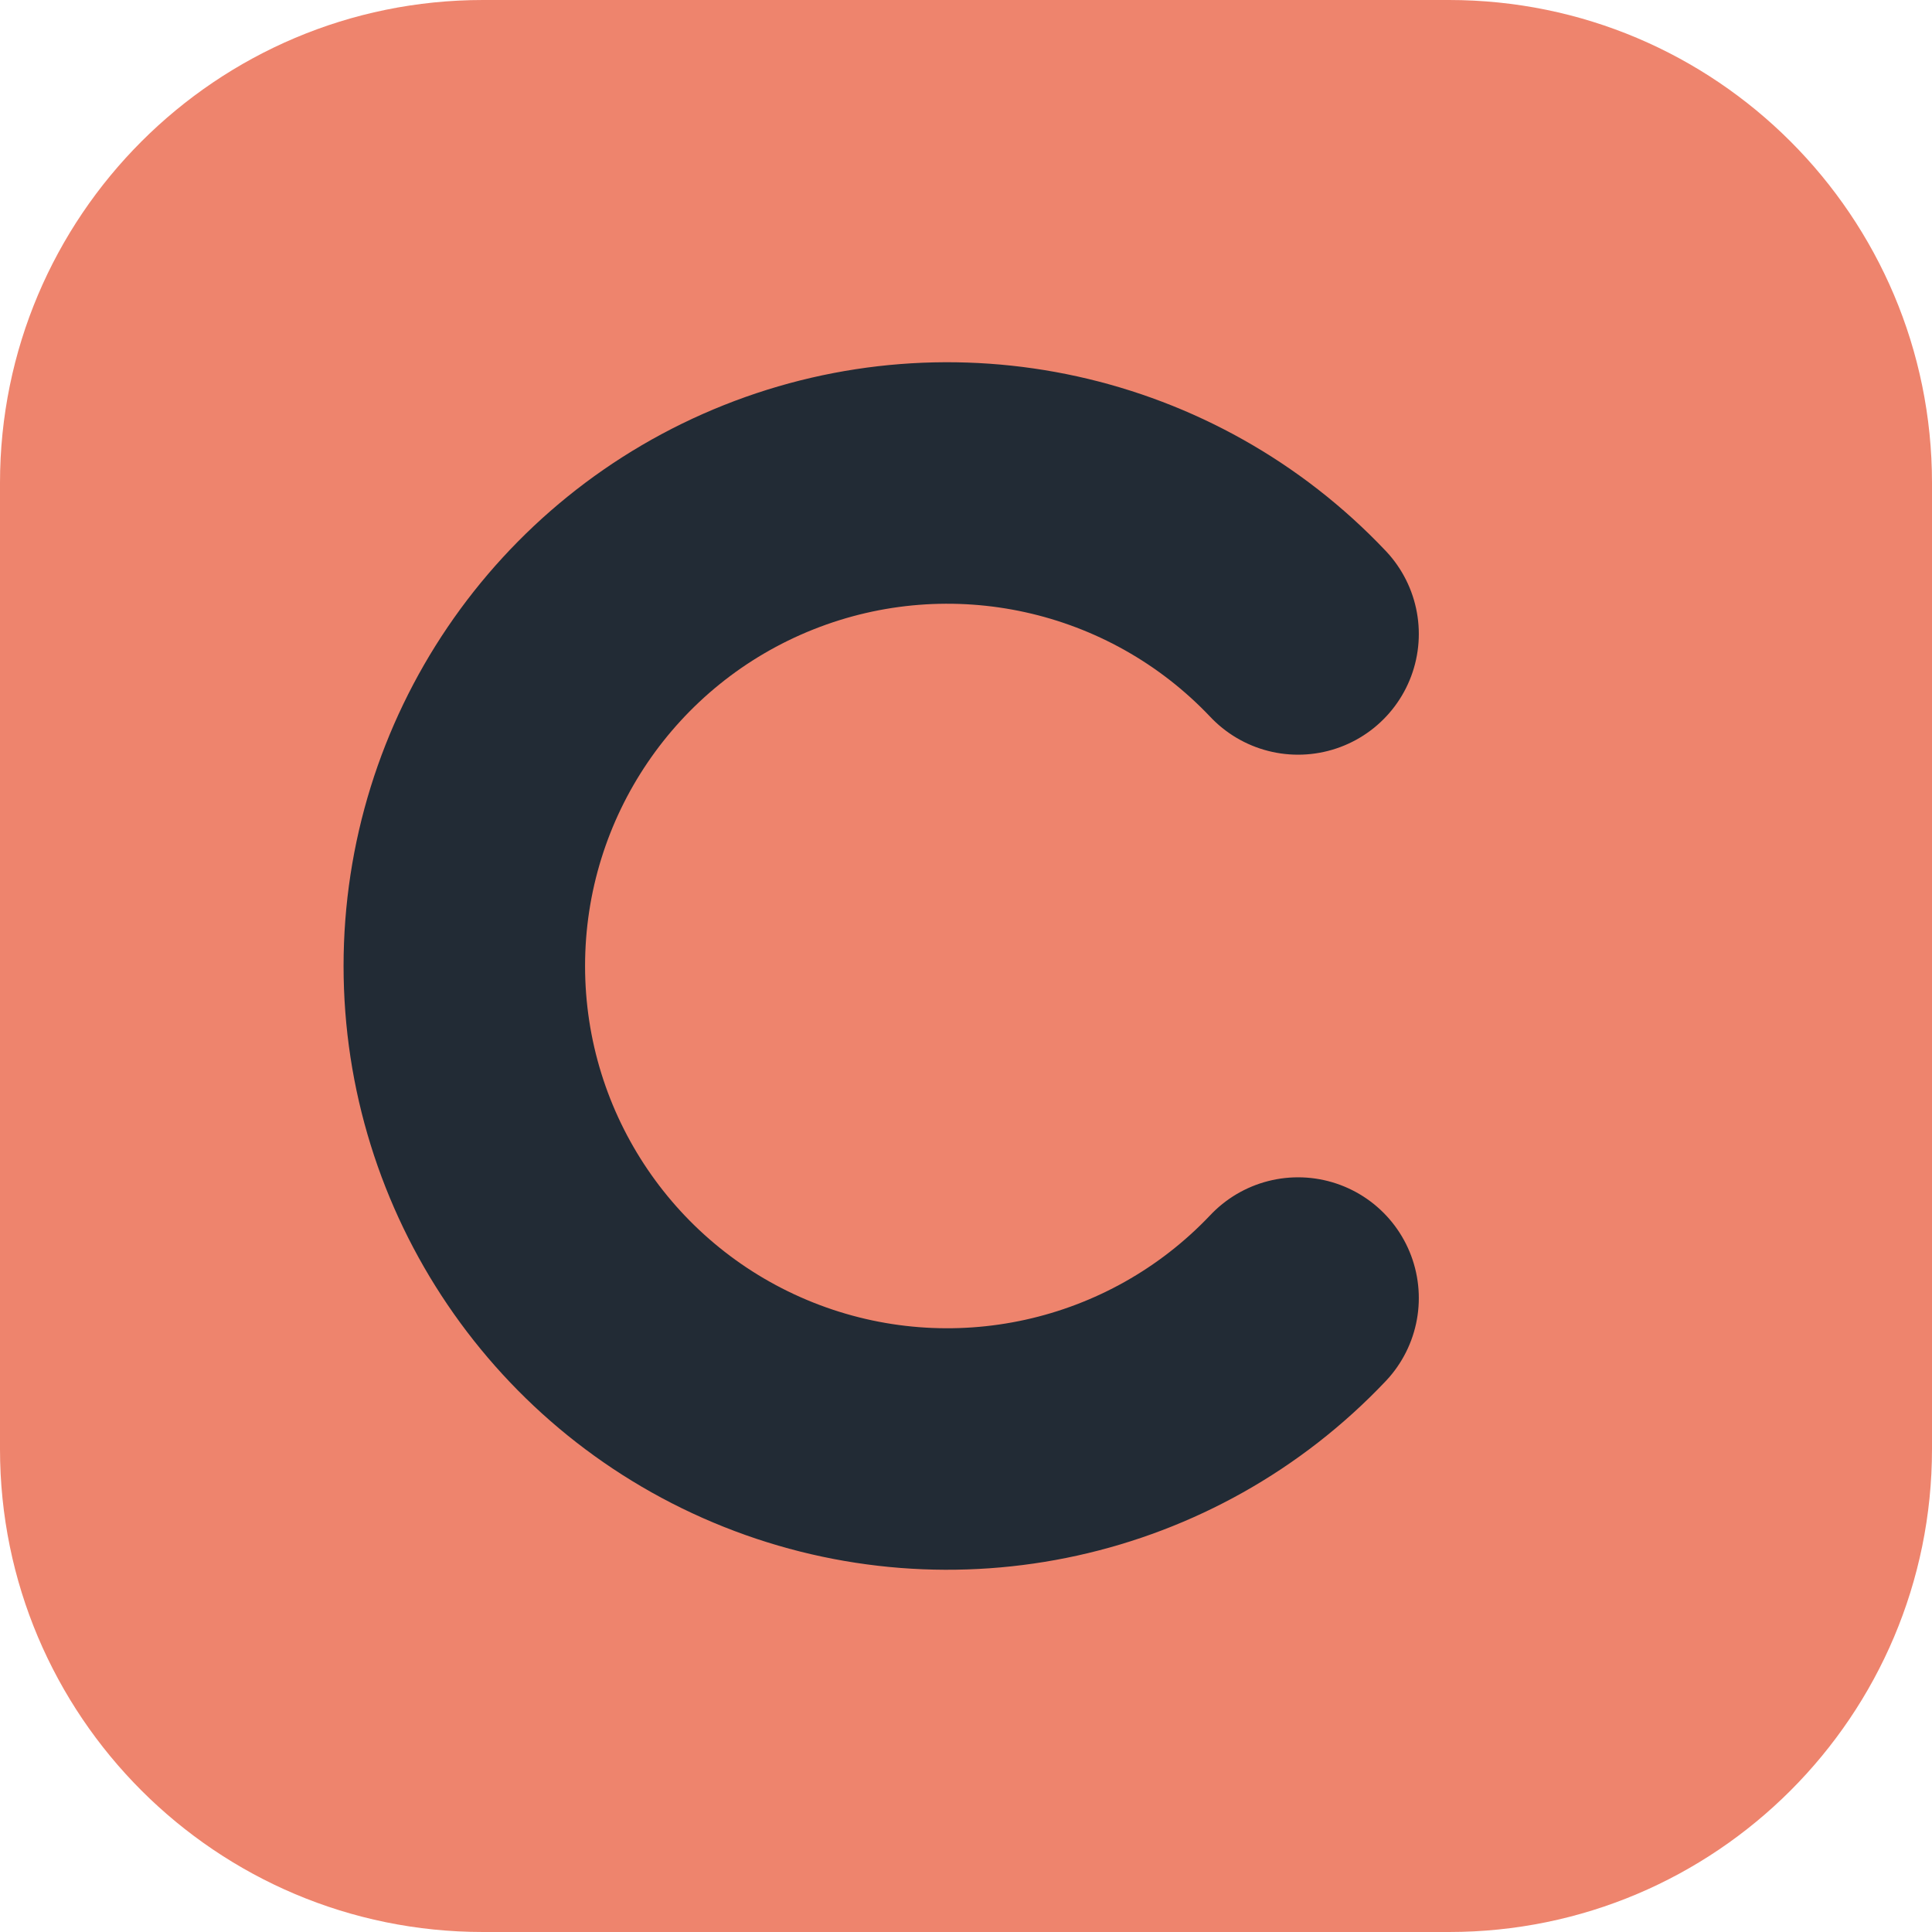
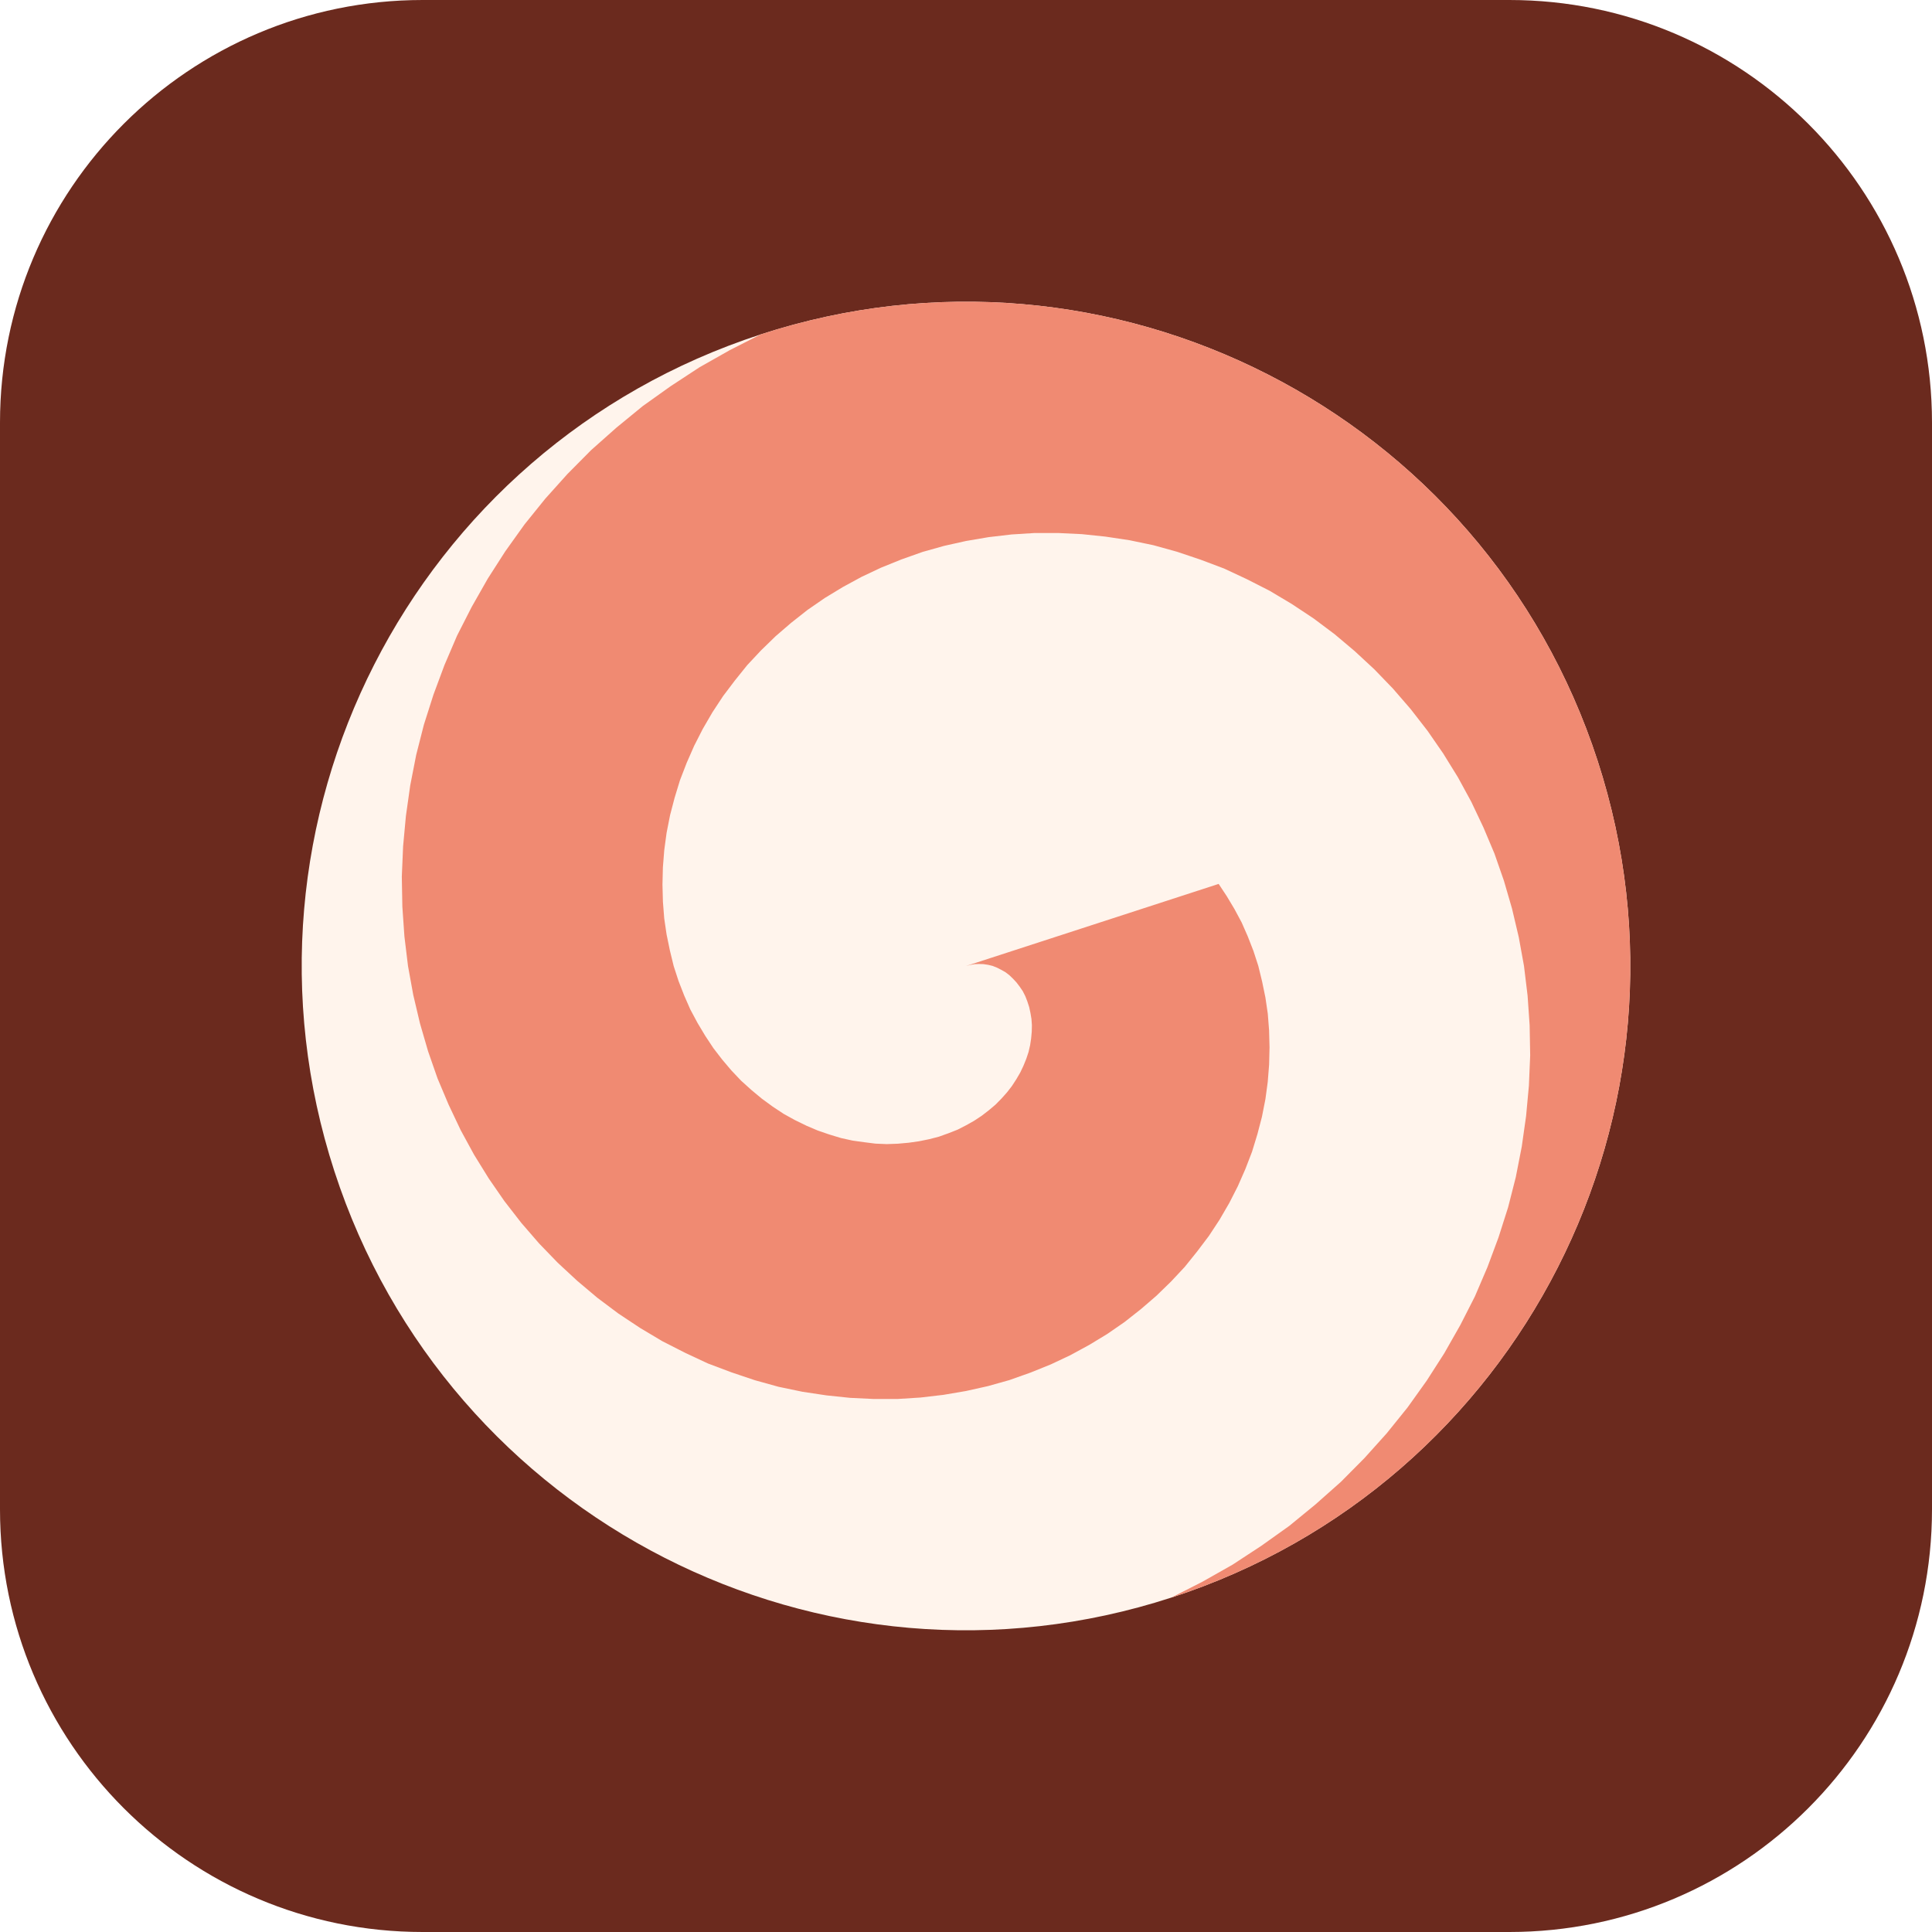
<svg xmlns="http://www.w3.org/2000/svg" viewBox="0 0 64 64">
-   <rect width="64" height="64" rx="16" fill="#ee846d" />
-   <path d="M43 21a16 16 0 1 0 0 22" fill="none" stroke="#222b35" stroke-width="8" stroke-linecap="round" />
+   <rect width="64" height="64" rx="14" fill="#6B2A1E" />
+   <g transform="translate(32 32) rotate(-18)">
+     <clipPath id="disc">
+       <circle r="22" />
+     </clipPath>
+     <circle r="22" fill="#FFF4EC" />
+     <path d="M0,0L0.15,0.01L0.29,0.03L0.43,0.07L0.57,0.12L0.71,0.19L0.84,0.27L0.96,0.37L1.07,0.48L1.18,0.6L1.27,0.73L1.35,0.88L1.42,1.03L1.48,1.2L1.53,1.37L1.56,1.56L1.57,1.74L1.57,1.94L1.55,2.14L1.52,2.34L1.47,2.54L1.4,2.74L1.31,2.95L1.21,3.15L1.09,3.35L0.95,3.54L0.79,3.73L0.62,3.91L0.43,4.08L0.22,4.25L0,4.4L-0.24,4.54L-0.49,4.67L-0.76,4.78L-1.04,4.88L-1.33,4.96L-1.63,5.02L-1.94,5.07L-2.27,5.09L-2.6,5.1L-2.93,5.08L-3.28,5.04L-3.62,4.98L-3.97,4.9L-4.32,4.8L-4.67,4.67L-5.01,4.51L-5.36,4.34L-5.7,4.14L-6.03,3.91L-6.35,3.67L-6.66,3.4L-6.97,3.1L-7.26,2.79L-7.53,2.45L-7.79,2.09L-8.03,1.71L-8.26,1.31L-8.46,0.89L-8.64,0.45L-8.8,0L-8.93,-0.47L-9.04,-0.95L-9.13,-1.45L-9.18,-1.95L-9.21,-2.47L-9.21,-2.99L-9.17,-3.52L-9.11,-4.06L-9.02,-4.59L-8.89,-5.13L-8.73,-5.67L-8.54,-6.21L-8.32,-6.74L-8.07,-7.26L-7.78,-7.78L-7.46,-8.28L-7.11,-8.78L-6.72,-9.26L-6.31,-9.72L-5.87,-10.16L-5.39,-10.59L-4.89,-10.99L-4.36,-11.36L-3.81,-11.72L-3.23,-12.04L-2.62,-12.34L-2,-12.6L-1.35,-12.84L-0.68,-13.04L0,-13.2L0.7,-13.33L1.41,-13.42L2.13,-13.47L2.87,-13.49L3.61,-13.46L4.35,-13.39L5.1,-13.28L5.85,-13.13L6.59,-12.94L7.33,-12.7L8.07,-12.42L8.79,-12.1L9.51,-11.74L10.21,-11.34L10.89,-10.89L11.55,-10.4L12.2,-9.88L12.81,-9.31L13.41,-8.71L13.97,-8.07L14.51,-7.39L15.01,-6.68L15.47,-5.94L15.9,-5.17L16.29,-4.37L16.64,-3.54L16.95,-2.68L17.21,-1.81L17.43,-0.91L17.6,0L17.72,0.93L17.8,1.87L17.82,2.82L17.79,3.78L17.71,4.75L17.58,5.71L17.39,6.68L17.15,7.64L16.86,8.59L16.51,9.53L16.11,10.46L15.66,11.38L15.16,12.28L14.61,13.15L14,14L13.35,14.82L12.65,15.62L11.9,16.37L11.1,17.1L10.27,17.78L9.39,18.43L8.47,19.03L7.52,19.58L6.53,20.09L5.5,20.54L4.45,20.95L3.37,21.29L2.27,21.59L1.14,21.82L0,22L0,30.8L1.6,30.61L3.19,30.34L4.75,29.99L6.28,29.55L7.78,29.04L9.25,28.46L10.67,27.8L12.05,27.07L13.38,26.27L14.67,25.4L15.9,24.48L17.07,23.49L18.18,22.45L19.24,21.36L20.22,20.22L21.14,19.04L22,17.81L22.78,16.55L23.49,15.26L24.13,13.93L24.7,12.58L25.19,11.22L25.6,9.83L25.94,8.43L26.21,7.02L26.4,5.61L26.51,4.2L26.55,2.79L26.51,1.39L26.4,0L26.22,-1.37L25.96,-2.73L25.64,-4.06L25.25,-5.37L24.79,-6.64L24.27,-7.89L23.69,-9.09L23.05,-10.26L22.35,-11.39L21.59,-12.47L20.79,-13.5L19.93,-14.48L19.03,-15.41L18.09,-16.29L17.11,-17.11L16.09,-17.88L15.04,-18.58L13.97,-19.22L12.86,-19.8L11.73,-20.32L10.59,-20.78L9.43,-21.17L8.25,-21.5L7.07,-21.76L5.88,-21.96L4.7,-22.09L3.51,-22.16L2.33,-22.17L1.16,-22.12L0,-22L-1.14,-21.82L-2.27,-21.59L-3.37,-21.29L-4.45,-20.95L-5.5,-20.54L-6.53,-20.09L-7.52,-19.58L-8.47,-19.03L-9.39,-18.43L-10.27,-17.78L-11.1,-17.1L-11.9,-16.37L-12.65,-15.62L-13.35,-14.82L-14,-14L-14.61,-13.15L-15.16,-12.28L-15.66,-11.38L-16.11,-10.46L-16.51,-9.53L-16.86,-8.59L-17.15,-7.64L-17.39,-6.68L-17.58,-5.71L-17.71,-4.75L-17.79,-3.78L-17.82,-2.82L-17.8,-1.87L-17.72,-0.93L-17.6,0L-17.43,0.91L-17.21,1.81L-16.95,2.68L-16.64,3.54L-16.29,4.37L-15.9,5.17L-15.47,5.94L-15.01,6.68L-14.51,7.39L-13.97,8.07L-13.41,8.71L-12.81,9.31L-12.2,9.88L-11.55,10.4L-10.89,10.89L-10.21,11.34L-9.51,11.74L-8.79,12.1L-8.07,12.42L-7.33,12.7L-6.59,12.94L-5.85,13.13L-5.1,13.28L-4.35,13.39L-3.61,13.46L-2.87,13.49L-2.13,13.47L-1.41,13.42L-0.7,13.33L0,13.2L0.68,13.04L1.35,12.84L2,12.6L2.62,12.34L3.23,12.04L3.81,11.72L4.36,11.36L4.89,10.99L5.39,10.59L5.87,10.16L6.31,9.72L6.72,9.26L7.11,8.78L7.46,8.28L7.78,7.78L8.07,7.26L8.32,6.74L8.54,6.21L8.73,5.67L8.89,5.13L9.02,4.59L9.11,4.06L9.17,3.52L9.21,2.99L9.21,2.47L9.18,1.95L9.13,1.45L9.04,0.95L8.93,0.47L8.8,0Z" fill="#F08A72" clip-path="url(#disc)" />
+   </g>
</svg>
